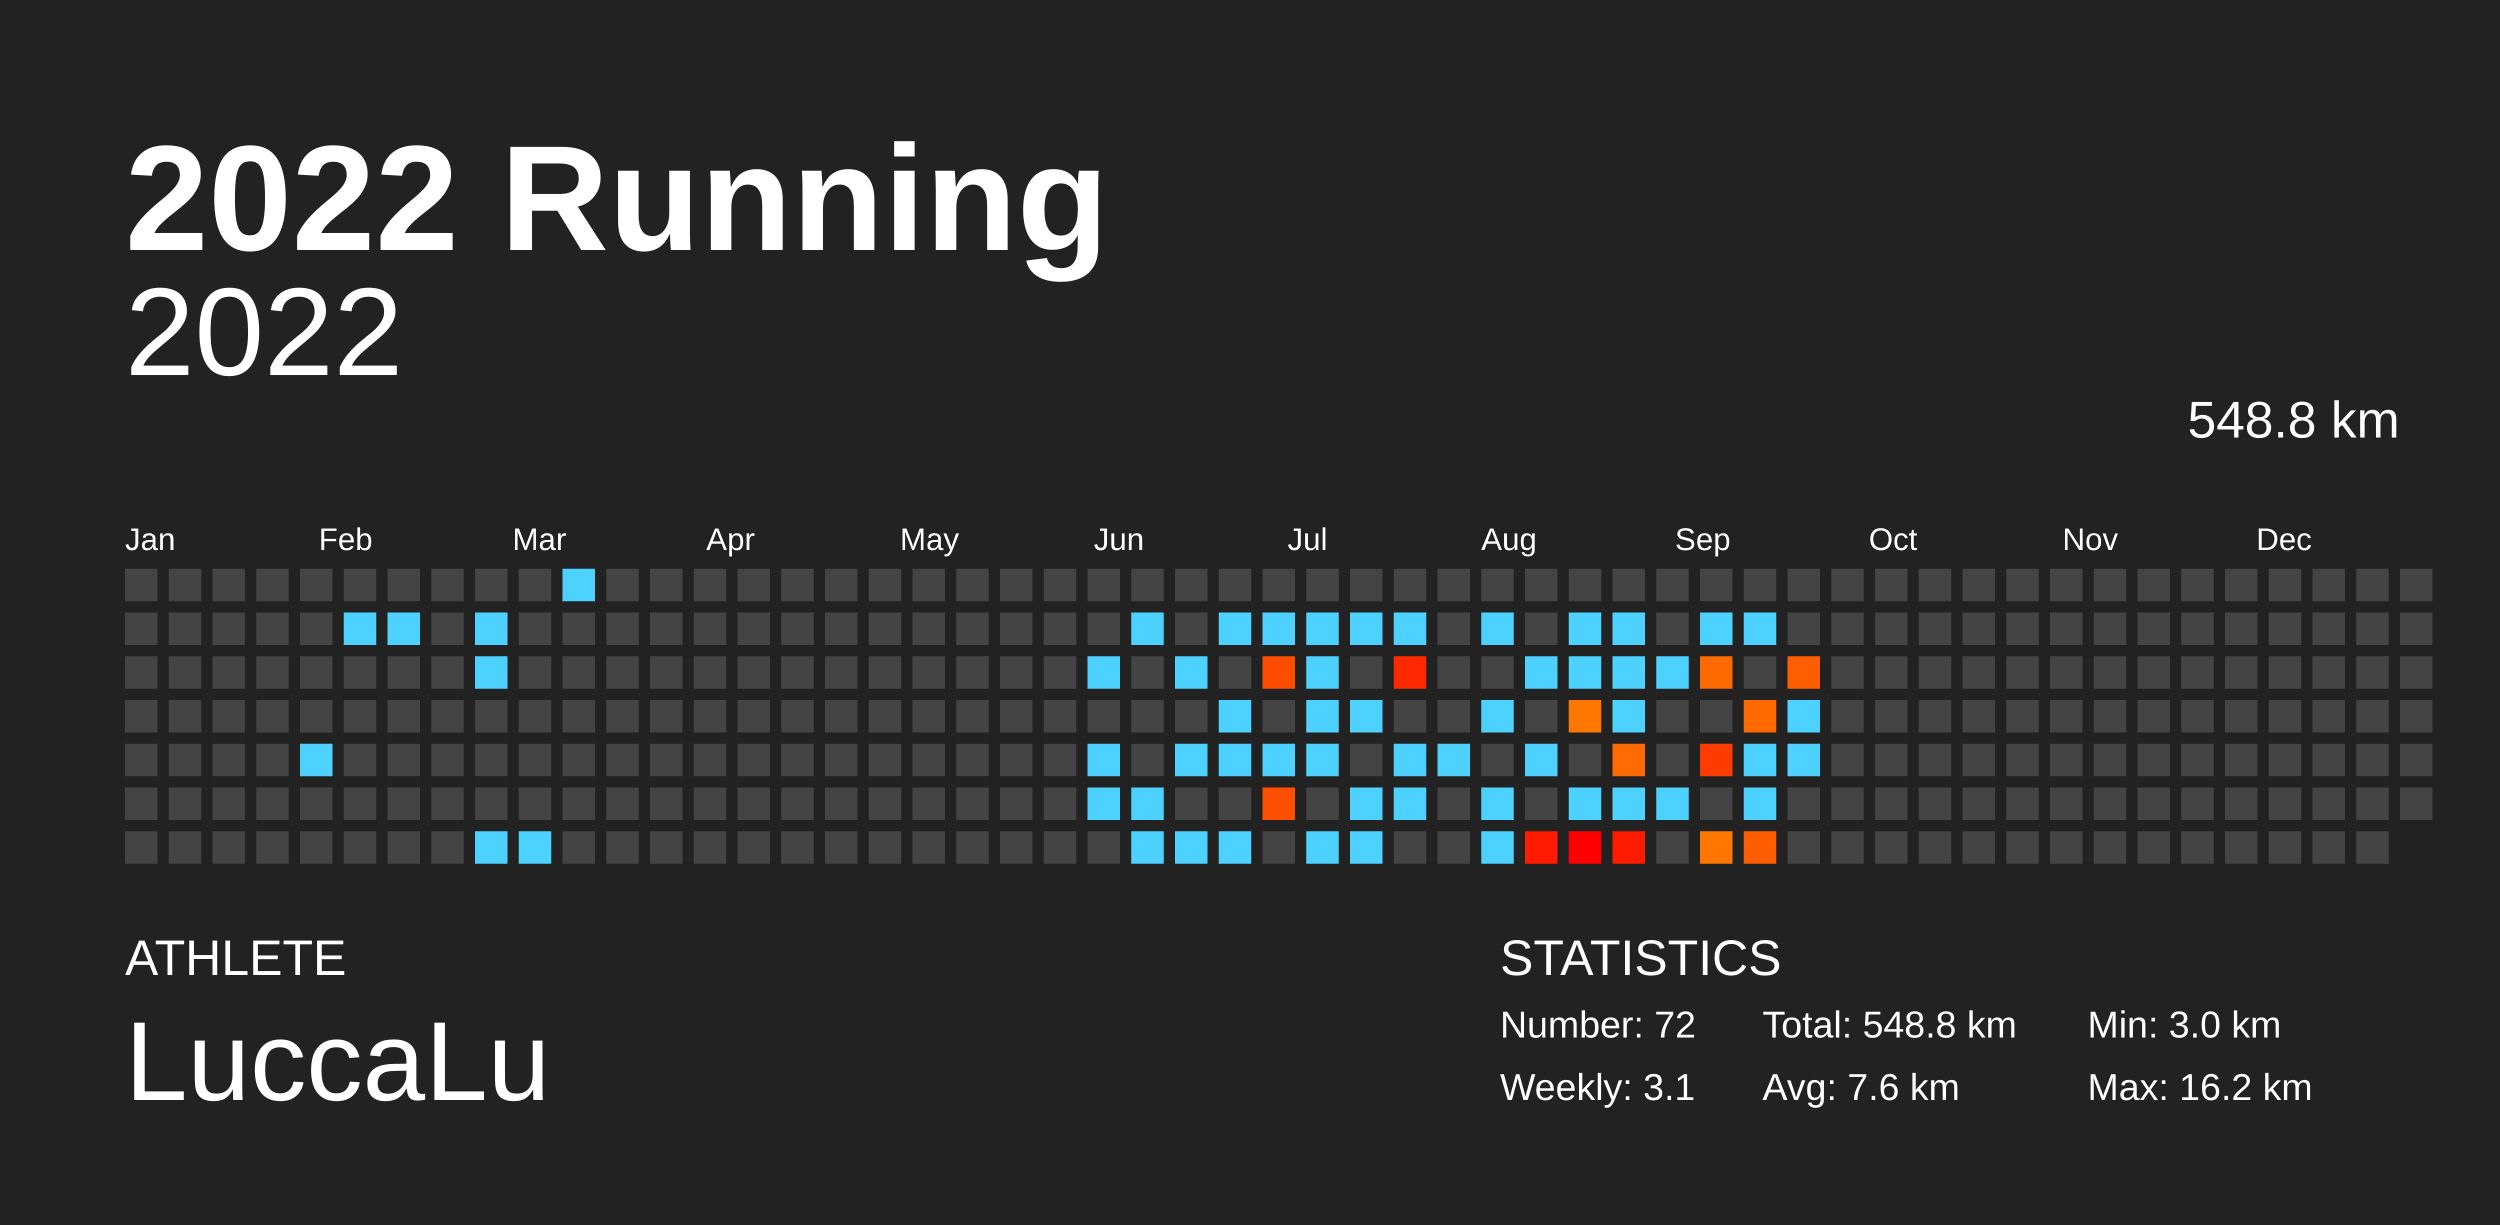
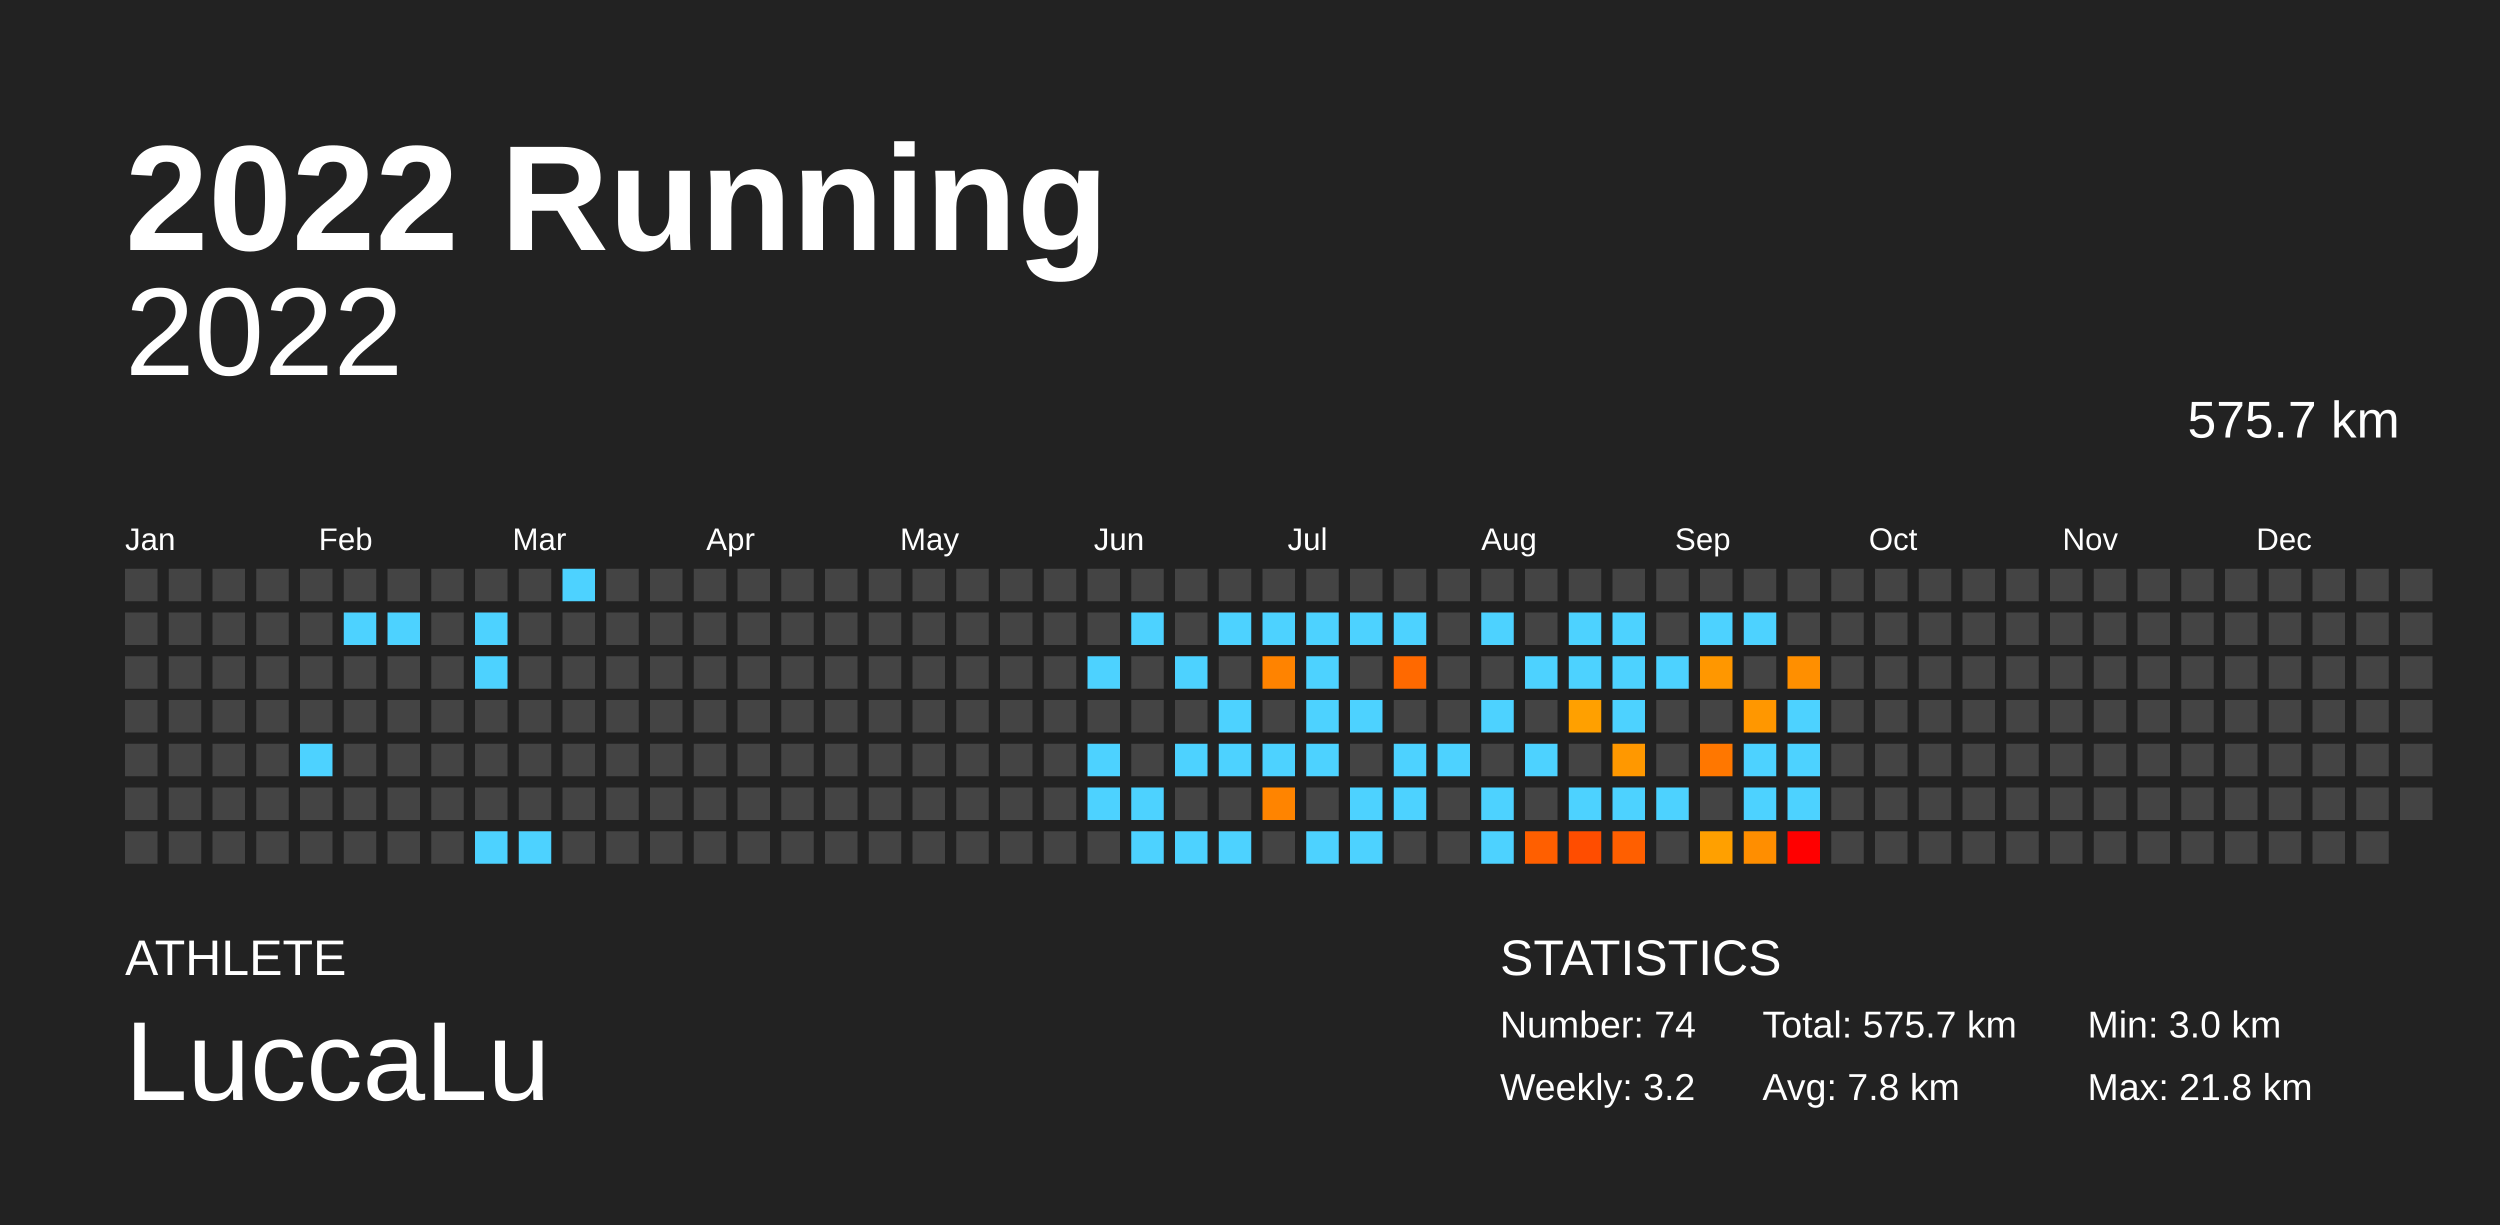
<svg xmlns="http://www.w3.org/2000/svg" baseProfile="full" height="98mm" version="1.1" viewBox="0,0,200,98" width="200mm">
  <defs />
  <rect fill="#222222" height="98" width="200" x="0" y="0" />
  <text fill="#FFFFFF" style="font-size:12px; font-family:Arial; font-weight:bold;" x="10" y="20">2022 Running</text>
  <text fill="#FFFFFF" style="font-size:4px; font-family:Arial" x="10" y="78">ATHLETE</text>
  <text fill="#FFFFFF" style="font-size:9px; font-family:Arial" x="10" y="88">LuccaLu</text>
  <text fill="#FFFFFF" style="font-size:4px; font-family:Arial" x="120" y="78">STATISTICS</text>
-   <text fill="#FFFFFF" style="font-size:3px; font-family:Arial" x="120" y="83">Number: 72</text>
-   <text fill="#FFFFFF" style="font-size:3px; font-family:Arial" x="120" y="88">Weekly: 3.1</text>
-   <text fill="#FFFFFF" style="font-size:3px; font-family:Arial" x="141" y="83">Total: 548.8 km</text>
-   <text fill="#FFFFFF" style="font-size:3px; font-family:Arial" x="141" y="88">Avg: 7.6 km</text>
+   <text fill="#FFFFFF" style="font-size:3px; font-family:Arial" x="120" y="83">Number: 74</text>
+   <text fill="#FFFFFF" style="font-size:3px; font-family:Arial" x="120" y="88">Weekly: 3.2</text>
+   <text fill="#FFFFFF" style="font-size:3px; font-family:Arial" x="141" y="83">Total: 575.7 km</text>
+   <text fill="#FFFFFF" style="font-size:3px; font-family:Arial" x="141" y="88">Avg: 7.8 km</text>
  <text fill="#FFFFFF" style="font-size:3px; font-family:Arial" x="167" y="83">Min: 3.0 km</text>
-   <text fill="#FFFFFF" style="font-size:3px; font-family:Arial" x="167" y="88">Max: 16.2 km</text>
+   <text fill="#FFFFFF" style="font-size:3px; font-family:Arial" x="167" y="88">Max: 21.8 km</text>
  <text alignment-baseline="hanging" fill="#FFFFFF" style="font-size:10.0px; font-family:Arial;" x="10" y="30">2022</text>
-   <text alignment-baseline="hanging" fill="#FFFFFF" style="font-size:4.125px; font-family:Arial;" x="175" y="35">548.8 km</text>
+   <text alignment-baseline="hanging" fill="#FFFFFF" style="font-size:4.125px; font-family:Arial;" x="175" y="35">575.7 km</text>
  <text fill="#FFFFFF" style="font-size:2.5px; font-family:Arial" x="10.0" y="44">Jan</text>
  <text fill="#FFFFFF" style="font-size:2.5px; font-family:Arial" x="25.5" y="44">Feb</text>
  <text fill="#FFFFFF" style="font-size:2.5px; font-family:Arial" x="41.0" y="44">Mar</text>
  <text fill="#FFFFFF" style="font-size:2.5px; font-family:Arial" x="56.5" y="44">Apr</text>
  <text fill="#FFFFFF" style="font-size:2.5px; font-family:Arial" x="72.0" y="44">May</text>
  <text fill="#FFFFFF" style="font-size:2.5px; font-family:Arial" x="87.5" y="44">Jun</text>
  <text fill="#FFFFFF" style="font-size:2.5px; font-family:Arial" x="103.0" y="44">Jul</text>
  <text fill="#FFFFFF" style="font-size:2.5px; font-family:Arial" x="118.5" y="44">Aug</text>
  <text fill="#FFFFFF" style="font-size:2.5px; font-family:Arial" x="134.0" y="44">Sep</text>
  <text fill="#FFFFFF" style="font-size:2.5px; font-family:Arial" x="149.5" y="44">Oct</text>
  <text fill="#FFFFFF" style="font-size:2.5px; font-family:Arial" x="165.0" y="44">Nov</text>
  <text fill="#FFFFFF" style="font-size:2.5px; font-family:Arial" x="180.5" y="44">Dec</text>
  <rect fill="#444444" height="2.6" width="2.6" x="10.0" y="45.5" />
  <rect fill="#444444" height="2.6" width="2.6" x="10.0" y="49.0" />
  <rect fill="#444444" height="2.6" width="2.6" x="10.0" y="52.5" />
  <rect fill="#444444" height="2.6" width="2.6" x="10.0" y="56.0" />
  <rect fill="#444444" height="2.6" width="2.6" x="10.0" y="59.5" />
  <rect fill="#444444" height="2.6" width="2.6" x="10.0" y="63.0" />
  <rect fill="#444444" height="2.6" width="2.6" x="10.0" y="66.5" />
  <rect fill="#444444" height="2.6" width="2.6" x="13.5" y="45.5" />
  <rect fill="#444444" height="2.6" width="2.6" x="13.5" y="49.0" />
  <rect fill="#444444" height="2.6" width="2.6" x="13.5" y="52.5" />
  <rect fill="#444444" height="2.6" width="2.6" x="13.5" y="56.0" />
  <rect fill="#444444" height="2.6" width="2.6" x="13.5" y="59.5" />
  <rect fill="#444444" height="2.6" width="2.6" x="13.5" y="63.0" />
  <rect fill="#444444" height="2.6" width="2.6" x="13.5" y="66.5" />
  <rect fill="#444444" height="2.6" width="2.6" x="17.0" y="45.5" />
  <rect fill="#444444" height="2.6" width="2.6" x="17.0" y="49.0" />
  <rect fill="#444444" height="2.6" width="2.6" x="17.0" y="52.5" />
  <rect fill="#444444" height="2.6" width="2.6" x="17.0" y="56.0" />
  <rect fill="#444444" height="2.6" width="2.6" x="17.0" y="59.5" />
  <rect fill="#444444" height="2.6" width="2.6" x="17.0" y="63.0" />
  <rect fill="#444444" height="2.6" width="2.6" x="17.0" y="66.5" />
  <rect fill="#444444" height="2.6" width="2.6" x="20.5" y="45.5" />
  <rect fill="#444444" height="2.6" width="2.6" x="20.5" y="49.0" />
  <rect fill="#444444" height="2.6" width="2.6" x="20.5" y="52.5" />
  <rect fill="#444444" height="2.6" width="2.6" x="20.5" y="56.0" />
  <rect fill="#444444" height="2.6" width="2.6" x="20.5" y="59.5" />
  <rect fill="#444444" height="2.6" width="2.6" x="20.5" y="63.0" />
  <rect fill="#444444" height="2.6" width="2.6" x="20.5" y="66.5" />
  <rect fill="#444444" height="2.6" width="2.6" x="24.0" y="45.5" />
  <rect fill="#444444" height="2.6" width="2.6" x="24.0" y="49.0" />
  <rect fill="#444444" height="2.6" width="2.6" x="24.0" y="52.5" />
  <rect fill="#444444" height="2.6" width="2.6" x="24.0" y="56.0" />
  <rect fill="#4dd2ff" height="2.6" width="2.6" x="24.0" y="59.5" />
  <rect fill="#444444" height="2.6" width="2.6" x="24.0" y="63.0" />
  <rect fill="#444444" height="2.6" width="2.6" x="24.0" y="66.5" />
  <rect fill="#444444" height="2.6" width="2.6" x="27.5" y="45.5" />
  <rect fill="#4dd2ff" height="2.6" width="2.6" x="27.5" y="49.0" />
  <rect fill="#444444" height="2.6" width="2.6" x="27.5" y="52.5" />
  <rect fill="#444444" height="2.6" width="2.6" x="27.5" y="56.0" />
  <rect fill="#444444" height="2.6" width="2.6" x="27.5" y="59.5" />
  <rect fill="#444444" height="2.6" width="2.6" x="27.5" y="63.0" />
  <rect fill="#444444" height="2.6" width="2.6" x="27.5" y="66.5" />
  <rect fill="#444444" height="2.6" width="2.6" x="31.0" y="45.5" />
  <rect fill="#4dd2ff" height="2.6" width="2.6" x="31.0" y="49.0" />
  <rect fill="#444444" height="2.6" width="2.6" x="31.0" y="52.5" />
  <rect fill="#444444" height="2.6" width="2.6" x="31.0" y="56.0" />
  <rect fill="#444444" height="2.6" width="2.6" x="31.0" y="59.5" />
  <rect fill="#444444" height="2.6" width="2.6" x="31.0" y="63.0" />
  <rect fill="#444444" height="2.6" width="2.6" x="31.0" y="66.5" />
  <rect fill="#444444" height="2.6" width="2.6" x="34.5" y="45.5" />
  <rect fill="#444444" height="2.6" width="2.6" x="34.5" y="49.0" />
  <rect fill="#444444" height="2.6" width="2.6" x="34.5" y="52.5" />
  <rect fill="#444444" height="2.6" width="2.6" x="34.5" y="56.0" />
  <rect fill="#444444" height="2.6" width="2.6" x="34.5" y="59.5" />
  <rect fill="#444444" height="2.6" width="2.6" x="34.5" y="63.0" />
  <rect fill="#444444" height="2.6" width="2.6" x="34.5" y="66.5" />
  <rect fill="#444444" height="2.6" width="2.6" x="38.0" y="45.5" />
  <rect fill="#4dd2ff" height="2.6" width="2.6" x="38.0" y="49.0" />
  <rect fill="#4dd2ff" height="2.6" width="2.6" x="38.0" y="52.5" />
  <rect fill="#444444" height="2.6" width="2.6" x="38.0" y="56.0" />
  <rect fill="#444444" height="2.6" width="2.6" x="38.0" y="59.5" />
  <rect fill="#444444" height="2.6" width="2.6" x="38.0" y="63.0" />
  <rect fill="#4dd2ff" height="2.6" width="2.6" x="38.0" y="66.5" />
  <rect fill="#444444" height="2.6" width="2.6" x="41.5" y="45.5" />
  <rect fill="#444444" height="2.6" width="2.6" x="41.5" y="49.0" />
  <rect fill="#444444" height="2.6" width="2.6" x="41.5" y="52.5" />
  <rect fill="#444444" height="2.6" width="2.6" x="41.5" y="56.0" />
  <rect fill="#444444" height="2.6" width="2.6" x="41.5" y="59.5" />
  <rect fill="#444444" height="2.6" width="2.6" x="41.5" y="63.0" />
  <rect fill="#4dd2ff" height="2.6" width="2.6" x="41.5" y="66.5" />
  <rect fill="#4dd2ff" height="2.6" width="2.6" x="45.0" y="45.5" />
  <rect fill="#444444" height="2.6" width="2.6" x="45.0" y="49.0" />
  <rect fill="#444444" height="2.6" width="2.6" x="45.0" y="52.5" />
  <rect fill="#444444" height="2.6" width="2.6" x="45.0" y="56.0" />
  <rect fill="#444444" height="2.6" width="2.6" x="45.0" y="59.5" />
  <rect fill="#444444" height="2.6" width="2.6" x="45.0" y="63.0" />
  <rect fill="#444444" height="2.6" width="2.6" x="45.0" y="66.5" />
  <rect fill="#444444" height="2.6" width="2.6" x="48.5" y="45.5" />
  <rect fill="#444444" height="2.6" width="2.6" x="48.5" y="49.0" />
  <rect fill="#444444" height="2.6" width="2.6" x="48.5" y="52.5" />
  <rect fill="#444444" height="2.6" width="2.6" x="48.5" y="56.0" />
  <rect fill="#444444" height="2.6" width="2.6" x="48.5" y="59.5" />
  <rect fill="#444444" height="2.6" width="2.6" x="48.5" y="63.0" />
  <rect fill="#444444" height="2.6" width="2.6" x="48.5" y="66.5" />
  <rect fill="#444444" height="2.6" width="2.6" x="52.0" y="45.5" />
  <rect fill="#444444" height="2.6" width="2.6" x="52.0" y="49.0" />
  <rect fill="#444444" height="2.6" width="2.6" x="52.0" y="52.5" />
  <rect fill="#444444" height="2.6" width="2.6" x="52.0" y="56.0" />
  <rect fill="#444444" height="2.6" width="2.6" x="52.0" y="59.5" />
  <rect fill="#444444" height="2.6" width="2.6" x="52.0" y="63.0" />
  <rect fill="#444444" height="2.6" width="2.6" x="52.0" y="66.5" />
  <rect fill="#444444" height="2.6" width="2.6" x="55.5" y="45.5" />
  <rect fill="#444444" height="2.6" width="2.6" x="55.5" y="49.0" />
  <rect fill="#444444" height="2.6" width="2.6" x="55.5" y="52.5" />
  <rect fill="#444444" height="2.6" width="2.6" x="55.5" y="56.0" />
  <rect fill="#444444" height="2.6" width="2.6" x="55.5" y="59.5" />
  <rect fill="#444444" height="2.6" width="2.6" x="55.5" y="63.0" />
  <rect fill="#444444" height="2.6" width="2.6" x="55.5" y="66.5" />
  <rect fill="#444444" height="2.6" width="2.6" x="59.0" y="45.5" />
  <rect fill="#444444" height="2.6" width="2.6" x="59.0" y="49.0" />
  <rect fill="#444444" height="2.6" width="2.6" x="59.0" y="52.5" />
  <rect fill="#444444" height="2.6" width="2.6" x="59.0" y="56.0" />
  <rect fill="#444444" height="2.6" width="2.6" x="59.0" y="59.5" />
  <rect fill="#444444" height="2.6" width="2.6" x="59.0" y="63.0" />
  <rect fill="#444444" height="2.6" width="2.6" x="59.0" y="66.5" />
  <rect fill="#444444" height="2.6" width="2.6" x="62.5" y="45.5" />
  <rect fill="#444444" height="2.6" width="2.6" x="62.5" y="49.0" />
  <rect fill="#444444" height="2.6" width="2.6" x="62.5" y="52.5" />
  <rect fill="#444444" height="2.6" width="2.6" x="62.5" y="56.0" />
  <rect fill="#444444" height="2.6" width="2.6" x="62.5" y="59.5" />
  <rect fill="#444444" height="2.6" width="2.6" x="62.5" y="63.0" />
  <rect fill="#444444" height="2.6" width="2.6" x="62.5" y="66.5" />
  <rect fill="#444444" height="2.6" width="2.6" x="66.0" y="45.5" />
  <rect fill="#444444" height="2.6" width="2.6" x="66.0" y="49.0" />
  <rect fill="#444444" height="2.6" width="2.6" x="66.0" y="52.5" />
  <rect fill="#444444" height="2.6" width="2.6" x="66.0" y="56.0" />
  <rect fill="#444444" height="2.6" width="2.6" x="66.0" y="59.5" />
  <rect fill="#444444" height="2.6" width="2.6" x="66.0" y="63.0" />
  <rect fill="#444444" height="2.6" width="2.6" x="66.0" y="66.5" />
  <rect fill="#444444" height="2.6" width="2.6" x="69.5" y="45.5" />
  <rect fill="#444444" height="2.6" width="2.6" x="69.5" y="49.0" />
  <rect fill="#444444" height="2.6" width="2.6" x="69.5" y="52.5" />
  <rect fill="#444444" height="2.6" width="2.6" x="69.5" y="56.0" />
  <rect fill="#444444" height="2.6" width="2.6" x="69.5" y="59.5" />
  <rect fill="#444444" height="2.6" width="2.6" x="69.5" y="63.0" />
  <rect fill="#444444" height="2.6" width="2.6" x="69.5" y="66.5" />
  <rect fill="#444444" height="2.6" width="2.6" x="73.0" y="45.5" />
  <rect fill="#444444" height="2.6" width="2.6" x="73.0" y="49.0" />
  <rect fill="#444444" height="2.6" width="2.6" x="73.0" y="52.5" />
  <rect fill="#444444" height="2.6" width="2.6" x="73.0" y="56.0" />
  <rect fill="#444444" height="2.6" width="2.6" x="73.0" y="59.5" />
  <rect fill="#444444" height="2.6" width="2.6" x="73.0" y="63.0" />
  <rect fill="#444444" height="2.6" width="2.6" x="73.0" y="66.5" />
  <rect fill="#444444" height="2.6" width="2.6" x="76.5" y="45.5" />
  <rect fill="#444444" height="2.6" width="2.6" x="76.5" y="49.0" />
  <rect fill="#444444" height="2.6" width="2.6" x="76.5" y="52.5" />
  <rect fill="#444444" height="2.6" width="2.6" x="76.5" y="56.0" />
  <rect fill="#444444" height="2.6" width="2.6" x="76.5" y="59.5" />
  <rect fill="#444444" height="2.6" width="2.6" x="76.5" y="63.0" />
  <rect fill="#444444" height="2.6" width="2.6" x="76.5" y="66.5" />
  <rect fill="#444444" height="2.6" width="2.6" x="80.0" y="45.5" />
  <rect fill="#444444" height="2.6" width="2.6" x="80.0" y="49.0" />
  <rect fill="#444444" height="2.6" width="2.6" x="80.0" y="52.5" />
  <rect fill="#444444" height="2.6" width="2.6" x="80.0" y="56.0" />
  <rect fill="#444444" height="2.6" width="2.6" x="80.0" y="59.5" />
  <rect fill="#444444" height="2.6" width="2.6" x="80.0" y="63.0" />
  <rect fill="#444444" height="2.6" width="2.6" x="80.0" y="66.5" />
  <rect fill="#444444" height="2.6" width="2.6" x="83.5" y="45.5" />
  <rect fill="#444444" height="2.6" width="2.6" x="83.5" y="49.0" />
  <rect fill="#444444" height="2.6" width="2.6" x="83.5" y="52.5" />
  <rect fill="#444444" height="2.6" width="2.6" x="83.5" y="56.0" />
  <rect fill="#444444" height="2.6" width="2.6" x="83.5" y="59.5" />
  <rect fill="#444444" height="2.6" width="2.6" x="83.5" y="63.0" />
  <rect fill="#444444" height="2.6" width="2.6" x="83.5" y="66.5" />
  <rect fill="#444444" height="2.6" width="2.6" x="87.0" y="45.5" />
  <rect fill="#444444" height="2.6" width="2.6" x="87.0" y="49.0" />
  <rect fill="#4dd2ff" height="2.6" width="2.6" x="87.0" y="52.5" />
  <rect fill="#444444" height="2.6" width="2.6" x="87.0" y="56.0" />
  <rect fill="#4dd2ff" height="2.6" width="2.6" x="87.0" y="59.5" />
  <rect fill="#4dd2ff" height="2.6" width="2.6" x="87.0" y="63.0" />
  <rect fill="#444444" height="2.6" width="2.6" x="87.0" y="66.5" />
  <rect fill="#444444" height="2.6" width="2.6" x="90.5" y="45.5" />
  <rect fill="#4dd2ff" height="2.6" width="2.6" x="90.5" y="49.0" />
  <rect fill="#444444" height="2.6" width="2.6" x="90.5" y="52.5" />
  <rect fill="#444444" height="2.6" width="2.6" x="90.5" y="56.0" />
  <rect fill="#444444" height="2.6" width="2.6" x="90.5" y="59.5" />
  <rect fill="#4dd2ff" height="2.6" width="2.6" x="90.5" y="63.0" />
  <rect fill="#4dd2ff" height="2.6" width="2.6" x="90.5" y="66.5" />
  <rect fill="#444444" height="2.6" width="2.6" x="94.0" y="45.5" />
  <rect fill="#444444" height="2.6" width="2.6" x="94.0" y="49.0" />
  <rect fill="#4dd2ff" height="2.6" width="2.6" x="94.0" y="52.5" />
  <rect fill="#444444" height="2.6" width="2.6" x="94.0" y="56.0" />
  <rect fill="#4dd2ff" height="2.6" width="2.6" x="94.0" y="59.5" />
  <rect fill="#444444" height="2.6" width="2.6" x="94.0" y="63.0" />
  <rect fill="#4dd2ff" height="2.6" width="2.6" x="94.0" y="66.5" />
  <rect fill="#444444" height="2.6" width="2.6" x="97.5" y="45.5" />
  <rect fill="#4dd2ff" height="2.6" width="2.6" x="97.5" y="49.0" />
  <rect fill="#444444" height="2.6" width="2.6" x="97.5" y="52.5" />
  <rect fill="#4dd2ff" height="2.6" width="2.6" x="97.5" y="56.0" />
  <rect fill="#4dd2ff" height="2.6" width="2.6" x="97.5" y="59.5" />
  <rect fill="#444444" height="2.6" width="2.6" x="97.5" y="63.0" />
  <rect fill="#4dd2ff" height="2.6" width="2.6" x="97.5" y="66.5" />
  <rect fill="#444444" height="2.6" width="2.6" x="101.0" y="45.5" />
  <rect fill="#4dd2ff" height="2.6" width="2.6" x="101.0" y="49.0" />
-   <rect fill="#ff4d00" height="2.6" width="2.6" x="101.0" y="52.5" />
+   <rect fill="#ff8300" height="2.6" width="2.6" x="101.0" y="52.5" />
  <rect fill="#444444" height="2.6" width="2.6" x="101.0" y="56.0" />
  <rect fill="#4dd2ff" height="2.6" width="2.6" x="101.0" y="59.5" />
-   <rect fill="#ff4f00" height="2.6" width="2.6" x="101.0" y="63.0" />
+   <rect fill="#ff8400" height="2.6" width="2.6" x="101.0" y="63.0" />
  <rect fill="#444444" height="2.6" width="2.6" x="101.0" y="66.5" />
  <rect fill="#444444" height="2.6" width="2.6" x="104.5" y="45.5" />
  <rect fill="#4dd2ff" height="2.6" width="2.6" x="104.5" y="49.0" />
  <rect fill="#4dd2ff" height="2.6" width="2.6" x="104.5" y="52.5" />
  <rect fill="#4dd2ff" height="2.6" width="2.6" x="104.5" y="56.0" />
  <rect fill="#4dd2ff" height="2.6" width="2.6" x="104.5" y="59.5" />
  <rect fill="#444444" height="2.6" width="2.6" x="104.5" y="63.0" />
  <rect fill="#4dd2ff" height="2.6" width="2.6" x="104.5" y="66.5" />
  <rect fill="#444444" height="2.6" width="2.6" x="108.0" y="45.5" />
  <rect fill="#4dd2ff" height="2.6" width="2.6" x="108.0" y="49.0" />
  <rect fill="#444444" height="2.6" width="2.6" x="108.0" y="52.5" />
  <rect fill="#4dd2ff" height="2.6" width="2.6" x="108.0" y="56.0" />
  <rect fill="#444444" height="2.6" width="2.6" x="108.0" y="59.5" />
  <rect fill="#4dd2ff" height="2.6" width="2.6" x="108.0" y="63.0" />
  <rect fill="#4dd2ff" height="2.6" width="2.6" x="108.0" y="66.5" />
  <rect fill="#444444" height="2.6" width="2.6" x="111.5" y="45.5" />
  <rect fill="#4dd2ff" height="2.6" width="2.6" x="111.5" y="49.0" />
-   <rect fill="#ff2900" height="2.6" width="2.6" x="111.5" y="52.5" />
+   <rect fill="#ff6900" height="2.6" width="2.6" x="111.5" y="52.5" />
  <rect fill="#444444" height="2.6" width="2.6" x="111.5" y="56.0" />
  <rect fill="#4dd2ff" height="2.6" width="2.6" x="111.5" y="59.5" />
  <rect fill="#4dd2ff" height="2.6" width="2.6" x="111.5" y="63.0" />
  <rect fill="#444444" height="2.6" width="2.6" x="111.5" y="66.5" />
  <rect fill="#444444" height="2.6" width="2.6" x="115.0" y="45.5" />
  <rect fill="#444444" height="2.6" width="2.6" x="115.0" y="49.0" />
  <rect fill="#444444" height="2.6" width="2.6" x="115.0" y="52.5" />
  <rect fill="#444444" height="2.6" width="2.6" x="115.0" y="56.0" />
  <rect fill="#4dd2ff" height="2.6" width="2.6" x="115.0" y="59.5" />
  <rect fill="#444444" height="2.6" width="2.6" x="115.0" y="63.0" />
  <rect fill="#444444" height="2.6" width="2.6" x="115.0" y="66.5" />
  <rect fill="#444444" height="2.6" width="2.6" x="118.5" y="45.5" />
  <rect fill="#4dd2ff" height="2.6" width="2.6" x="118.5" y="49.0" />
  <rect fill="#444444" height="2.6" width="2.6" x="118.5" y="52.5" />
  <rect fill="#4dd2ff" height="2.6" width="2.6" x="118.5" y="56.0" />
  <rect fill="#444444" height="2.6" width="2.6" x="118.5" y="59.5" />
  <rect fill="#4dd2ff" height="2.6" width="2.6" x="118.5" y="63.0" />
  <rect fill="#4dd2ff" height="2.6" width="2.6" x="118.5" y="66.5" />
  <rect fill="#444444" height="2.6" width="2.6" x="122.0" y="45.5" />
  <rect fill="#444444" height="2.6" width="2.6" x="122.0" y="49.0" />
  <rect fill="#4dd2ff" height="2.6" width="2.6" x="122.0" y="52.5" />
  <rect fill="#444444" height="2.6" width="2.6" x="122.0" y="56.0" />
  <rect fill="#4dd2ff" height="2.6" width="2.6" x="122.0" y="59.5" />
  <rect fill="#444444" height="2.6" width="2.6" x="122.0" y="63.0" />
-   <rect fill="#ff1a00" height="2.6" width="2.6" x="122.0" y="66.5" />
+   <rect fill="#ff5f00" height="2.6" width="2.6" x="122.0" y="66.5" />
  <rect fill="#444444" height="2.6" width="2.6" x="125.5" y="45.5" />
  <rect fill="#4dd2ff" height="2.6" width="2.6" x="125.5" y="49.0" />
  <rect fill="#4dd2ff" height="2.6" width="2.6" x="125.5" y="52.5" />
-   <rect fill="#ff7700" height="2.6" width="2.6" x="125.5" y="56.0" />
+   <rect fill="#ffa000" height="2.6" width="2.6" x="125.5" y="56.0" />
  <rect fill="#444444" height="2.6" width="2.6" x="125.5" y="59.5" />
  <rect fill="#4dd2ff" height="2.6" width="2.6" x="125.5" y="63.0" />
-   <rect fill="#ff0000" height="2.6" width="2.6" x="125.5" y="66.5" />
+   <rect fill="#ff4d00" height="2.6" width="2.6" x="125.5" y="66.5" />
  <rect fill="#444444" height="2.6" width="2.6" x="129.0" y="45.5" />
  <rect fill="#4dd2ff" height="2.6" width="2.6" x="129.0" y="49.0" />
  <rect fill="#4dd2ff" height="2.6" width="2.6" x="129.0" y="52.5" />
  <rect fill="#4dd2ff" height="2.6" width="2.6" x="129.0" y="56.0" />
-   <rect fill="#ff6b00" height="2.6" width="2.6" x="129.0" y="59.5" />
+   <rect fill="#ff9800" height="2.6" width="2.6" x="129.0" y="59.5" />
  <rect fill="#4dd2ff" height="2.6" width="2.6" x="129.0" y="63.0" />
-   <rect fill="#ff1b00" height="2.6" width="2.6" x="129.0" y="66.5" />
+   <rect fill="#ff5f00" height="2.6" width="2.6" x="129.0" y="66.5" />
  <rect fill="#444444" height="2.6" width="2.6" x="132.5" y="45.5" />
  <rect fill="#444444" height="2.6" width="2.6" x="132.5" y="49.0" />
  <rect fill="#4dd2ff" height="2.6" width="2.6" x="132.5" y="52.5" />
  <rect fill="#444444" height="2.6" width="2.6" x="132.5" y="56.0" />
  <rect fill="#444444" height="2.6" width="2.6" x="132.5" y="59.5" />
  <rect fill="#4dd2ff" height="2.6" width="2.6" x="132.5" y="63.0" />
  <rect fill="#444444" height="2.6" width="2.6" x="132.5" y="66.5" />
  <rect fill="#444444" height="2.6" width="2.6" x="136.0" y="45.5" />
  <rect fill="#4dd2ff" height="2.6" width="2.6" x="136.0" y="49.0" />
-   <rect fill="#ff6a00" height="2.6" width="2.6" x="136.0" y="52.5" />
+   <rect fill="#ff9700" height="2.6" width="2.6" x="136.0" y="52.5" />
  <rect fill="#444444" height="2.6" width="2.6" x="136.0" y="56.0" />
-   <rect fill="#ff3c00" height="2.6" width="2.6" x="136.0" y="59.5" />
+   <rect fill="#ff7700" height="2.6" width="2.6" x="136.0" y="59.5" />
  <rect fill="#444444" height="2.6" width="2.6" x="136.0" y="63.0" />
-   <rect fill="#ff7700" height="2.6" width="2.6" x="136.0" y="66.5" />
+   <rect fill="#ffa000" height="2.6" width="2.6" x="136.0" y="66.5" />
  <rect fill="#444444" height="2.6" width="2.6" x="139.5" y="45.5" />
  <rect fill="#4dd2ff" height="2.6" width="2.6" x="139.5" y="49.0" />
  <rect fill="#444444" height="2.6" width="2.6" x="139.5" y="52.5" />
-   <rect fill="#ff6a00" height="2.6" width="2.6" x="139.5" y="56.0" />
+   <rect fill="#ff9700" height="2.6" width="2.6" x="139.5" y="56.0" />
  <rect fill="#4dd2ff" height="2.6" width="2.6" x="139.5" y="59.5" />
  <rect fill="#4dd2ff" height="2.6" width="2.6" x="139.5" y="63.0" />
-   <rect fill="#ff5d00" height="2.6" width="2.6" x="139.5" y="66.5" />
+   <rect fill="#ff8e00" height="2.6" width="2.6" x="139.5" y="66.5" />
  <rect fill="#444444" height="2.6" width="2.6" x="143.0" y="45.5" />
  <rect fill="#444444" height="2.6" width="2.6" x="143.0" y="49.0" />
-   <rect fill="#ff5e00" height="2.6" width="2.6" x="143.0" y="52.5" />
+   <rect fill="#ff8f00" height="2.6" width="2.6" x="143.0" y="52.5" />
  <rect fill="#4dd2ff" height="2.6" width="2.6" x="143.0" y="56.0" />
  <rect fill="#4dd2ff" height="2.6" width="2.6" x="143.0" y="59.5" />
-   <rect fill="#444444" height="2.6" width="2.6" x="143.0" y="63.0" />
-   <rect fill="#444444" height="2.6" width="2.6" x="143.0" y="66.5" />
+   <rect fill="#4dd2ff" height="2.6" width="2.6" x="143.0" y="63.0" />
+   <rect fill="red" height="2.6" width="2.6" x="143.0" y="66.5" />
  <rect fill="#444444" height="2.6" width="2.6" x="146.5" y="45.5" />
  <rect fill="#444444" height="2.6" width="2.6" x="146.5" y="49.0" />
  <rect fill="#444444" height="2.6" width="2.6" x="146.5" y="52.5" />
  <rect fill="#444444" height="2.6" width="2.6" x="146.5" y="56.0" />
  <rect fill="#444444" height="2.6" width="2.6" x="146.5" y="59.5" />
  <rect fill="#444444" height="2.6" width="2.6" x="146.5" y="63.0" />
  <rect fill="#444444" height="2.6" width="2.6" x="146.5" y="66.5" />
  <rect fill="#444444" height="2.6" width="2.6" x="150.0" y="45.5" />
  <rect fill="#444444" height="2.6" width="2.6" x="150.0" y="49.0" />
  <rect fill="#444444" height="2.6" width="2.6" x="150.0" y="52.5" />
  <rect fill="#444444" height="2.6" width="2.6" x="150.0" y="56.0" />
  <rect fill="#444444" height="2.6" width="2.6" x="150.0" y="59.5" />
  <rect fill="#444444" height="2.6" width="2.6" x="150.0" y="63.0" />
  <rect fill="#444444" height="2.6" width="2.6" x="150.0" y="66.5" />
  <rect fill="#444444" height="2.6" width="2.6" x="153.5" y="45.5" />
  <rect fill="#444444" height="2.6" width="2.6" x="153.5" y="49.0" />
  <rect fill="#444444" height="2.6" width="2.6" x="153.5" y="52.5" />
  <rect fill="#444444" height="2.6" width="2.6" x="153.5" y="56.0" />
  <rect fill="#444444" height="2.6" width="2.6" x="153.5" y="59.5" />
  <rect fill="#444444" height="2.6" width="2.6" x="153.5" y="63.0" />
  <rect fill="#444444" height="2.6" width="2.6" x="153.5" y="66.5" />
  <rect fill="#444444" height="2.6" width="2.6" x="157.0" y="45.5" />
  <rect fill="#444444" height="2.6" width="2.6" x="157.0" y="49.0" />
  <rect fill="#444444" height="2.6" width="2.6" x="157.0" y="52.5" />
  <rect fill="#444444" height="2.6" width="2.6" x="157.0" y="56.0" />
  <rect fill="#444444" height="2.6" width="2.6" x="157.0" y="59.5" />
  <rect fill="#444444" height="2.6" width="2.6" x="157.0" y="63.0" />
  <rect fill="#444444" height="2.6" width="2.6" x="157.0" y="66.5" />
  <rect fill="#444444" height="2.6" width="2.6" x="160.5" y="45.5" />
  <rect fill="#444444" height="2.6" width="2.6" x="160.5" y="49.0" />
  <rect fill="#444444" height="2.6" width="2.6" x="160.5" y="52.5" />
  <rect fill="#444444" height="2.6" width="2.6" x="160.5" y="56.0" />
  <rect fill="#444444" height="2.6" width="2.6" x="160.5" y="59.5" />
  <rect fill="#444444" height="2.6" width="2.6" x="160.5" y="63.0" />
  <rect fill="#444444" height="2.6" width="2.6" x="160.5" y="66.5" />
  <rect fill="#444444" height="2.6" width="2.6" x="164.0" y="45.5" />
  <rect fill="#444444" height="2.6" width="2.6" x="164.0" y="49.0" />
  <rect fill="#444444" height="2.6" width="2.6" x="164.0" y="52.5" />
  <rect fill="#444444" height="2.6" width="2.6" x="164.0" y="56.0" />
  <rect fill="#444444" height="2.6" width="2.6" x="164.0" y="59.5" />
  <rect fill="#444444" height="2.6" width="2.6" x="164.0" y="63.0" />
  <rect fill="#444444" height="2.6" width="2.6" x="164.0" y="66.5" />
  <rect fill="#444444" height="2.6" width="2.6" x="167.5" y="45.5" />
  <rect fill="#444444" height="2.6" width="2.6" x="167.5" y="49.0" />
  <rect fill="#444444" height="2.6" width="2.6" x="167.5" y="52.5" />
  <rect fill="#444444" height="2.6" width="2.6" x="167.5" y="56.0" />
  <rect fill="#444444" height="2.6" width="2.6" x="167.5" y="59.5" />
  <rect fill="#444444" height="2.6" width="2.6" x="167.5" y="63.0" />
  <rect fill="#444444" height="2.6" width="2.6" x="167.5" y="66.5" />
  <rect fill="#444444" height="2.6" width="2.6" x="171.0" y="45.5" />
  <rect fill="#444444" height="2.6" width="2.6" x="171.0" y="49.0" />
  <rect fill="#444444" height="2.6" width="2.6" x="171.0" y="52.5" />
  <rect fill="#444444" height="2.6" width="2.6" x="171.0" y="56.0" />
  <rect fill="#444444" height="2.6" width="2.6" x="171.0" y="59.5" />
  <rect fill="#444444" height="2.6" width="2.6" x="171.0" y="63.0" />
  <rect fill="#444444" height="2.6" width="2.6" x="171.0" y="66.5" />
  <rect fill="#444444" height="2.6" width="2.6" x="174.5" y="45.5" />
  <rect fill="#444444" height="2.6" width="2.6" x="174.5" y="49.0" />
  <rect fill="#444444" height="2.6" width="2.6" x="174.5" y="52.5" />
  <rect fill="#444444" height="2.6" width="2.6" x="174.5" y="56.0" />
  <rect fill="#444444" height="2.6" width="2.6" x="174.5" y="59.5" />
  <rect fill="#444444" height="2.6" width="2.6" x="174.5" y="63.0" />
  <rect fill="#444444" height="2.6" width="2.6" x="174.5" y="66.5" />
  <rect fill="#444444" height="2.6" width="2.6" x="178.0" y="45.5" />
  <rect fill="#444444" height="2.6" width="2.6" x="178.0" y="49.0" />
  <rect fill="#444444" height="2.6" width="2.6" x="178.0" y="52.5" />
  <rect fill="#444444" height="2.6" width="2.6" x="178.0" y="56.0" />
  <rect fill="#444444" height="2.6" width="2.6" x="178.0" y="59.5" />
  <rect fill="#444444" height="2.6" width="2.6" x="178.0" y="63.0" />
  <rect fill="#444444" height="2.6" width="2.6" x="178.0" y="66.5" />
  <rect fill="#444444" height="2.6" width="2.6" x="181.5" y="45.5" />
  <rect fill="#444444" height="2.6" width="2.6" x="181.5" y="49.0" />
  <rect fill="#444444" height="2.6" width="2.6" x="181.5" y="52.5" />
  <rect fill="#444444" height="2.6" width="2.6" x="181.5" y="56.0" />
  <rect fill="#444444" height="2.6" width="2.6" x="181.5" y="59.5" />
  <rect fill="#444444" height="2.6" width="2.6" x="181.5" y="63.0" />
  <rect fill="#444444" height="2.6" width="2.6" x="181.5" y="66.5" />
  <rect fill="#444444" height="2.6" width="2.6" x="185.0" y="45.5" />
  <rect fill="#444444" height="2.6" width="2.6" x="185.0" y="49.0" />
  <rect fill="#444444" height="2.6" width="2.6" x="185.0" y="52.5" />
  <rect fill="#444444" height="2.6" width="2.6" x="185.0" y="56.0" />
  <rect fill="#444444" height="2.6" width="2.6" x="185.0" y="59.5" />
  <rect fill="#444444" height="2.6" width="2.6" x="185.0" y="63.0" />
  <rect fill="#444444" height="2.6" width="2.6" x="185.0" y="66.5" />
  <rect fill="#444444" height="2.6" width="2.6" x="188.5" y="45.5" />
  <rect fill="#444444" height="2.6" width="2.6" x="188.5" y="49.0" />
  <rect fill="#444444" height="2.6" width="2.6" x="188.5" y="52.5" />
  <rect fill="#444444" height="2.6" width="2.6" x="188.5" y="56.0" />
  <rect fill="#444444" height="2.6" width="2.6" x="188.5" y="59.5" />
  <rect fill="#444444" height="2.6" width="2.6" x="188.5" y="63.0" />
  <rect fill="#444444" height="2.6" width="2.6" x="188.5" y="66.5" />
  <rect fill="#444444" height="2.6" width="2.6" x="192.0" y="45.5" />
  <rect fill="#444444" height="2.6" width="2.6" x="192.0" y="49.0" />
  <rect fill="#444444" height="2.6" width="2.6" x="192.0" y="52.5" />
  <rect fill="#444444" height="2.6" width="2.6" x="192.0" y="56.0" />
  <rect fill="#444444" height="2.6" width="2.6" x="192.0" y="59.5" />
  <rect fill="#444444" height="2.6" width="2.6" x="192.0" y="63.0" />
</svg>
